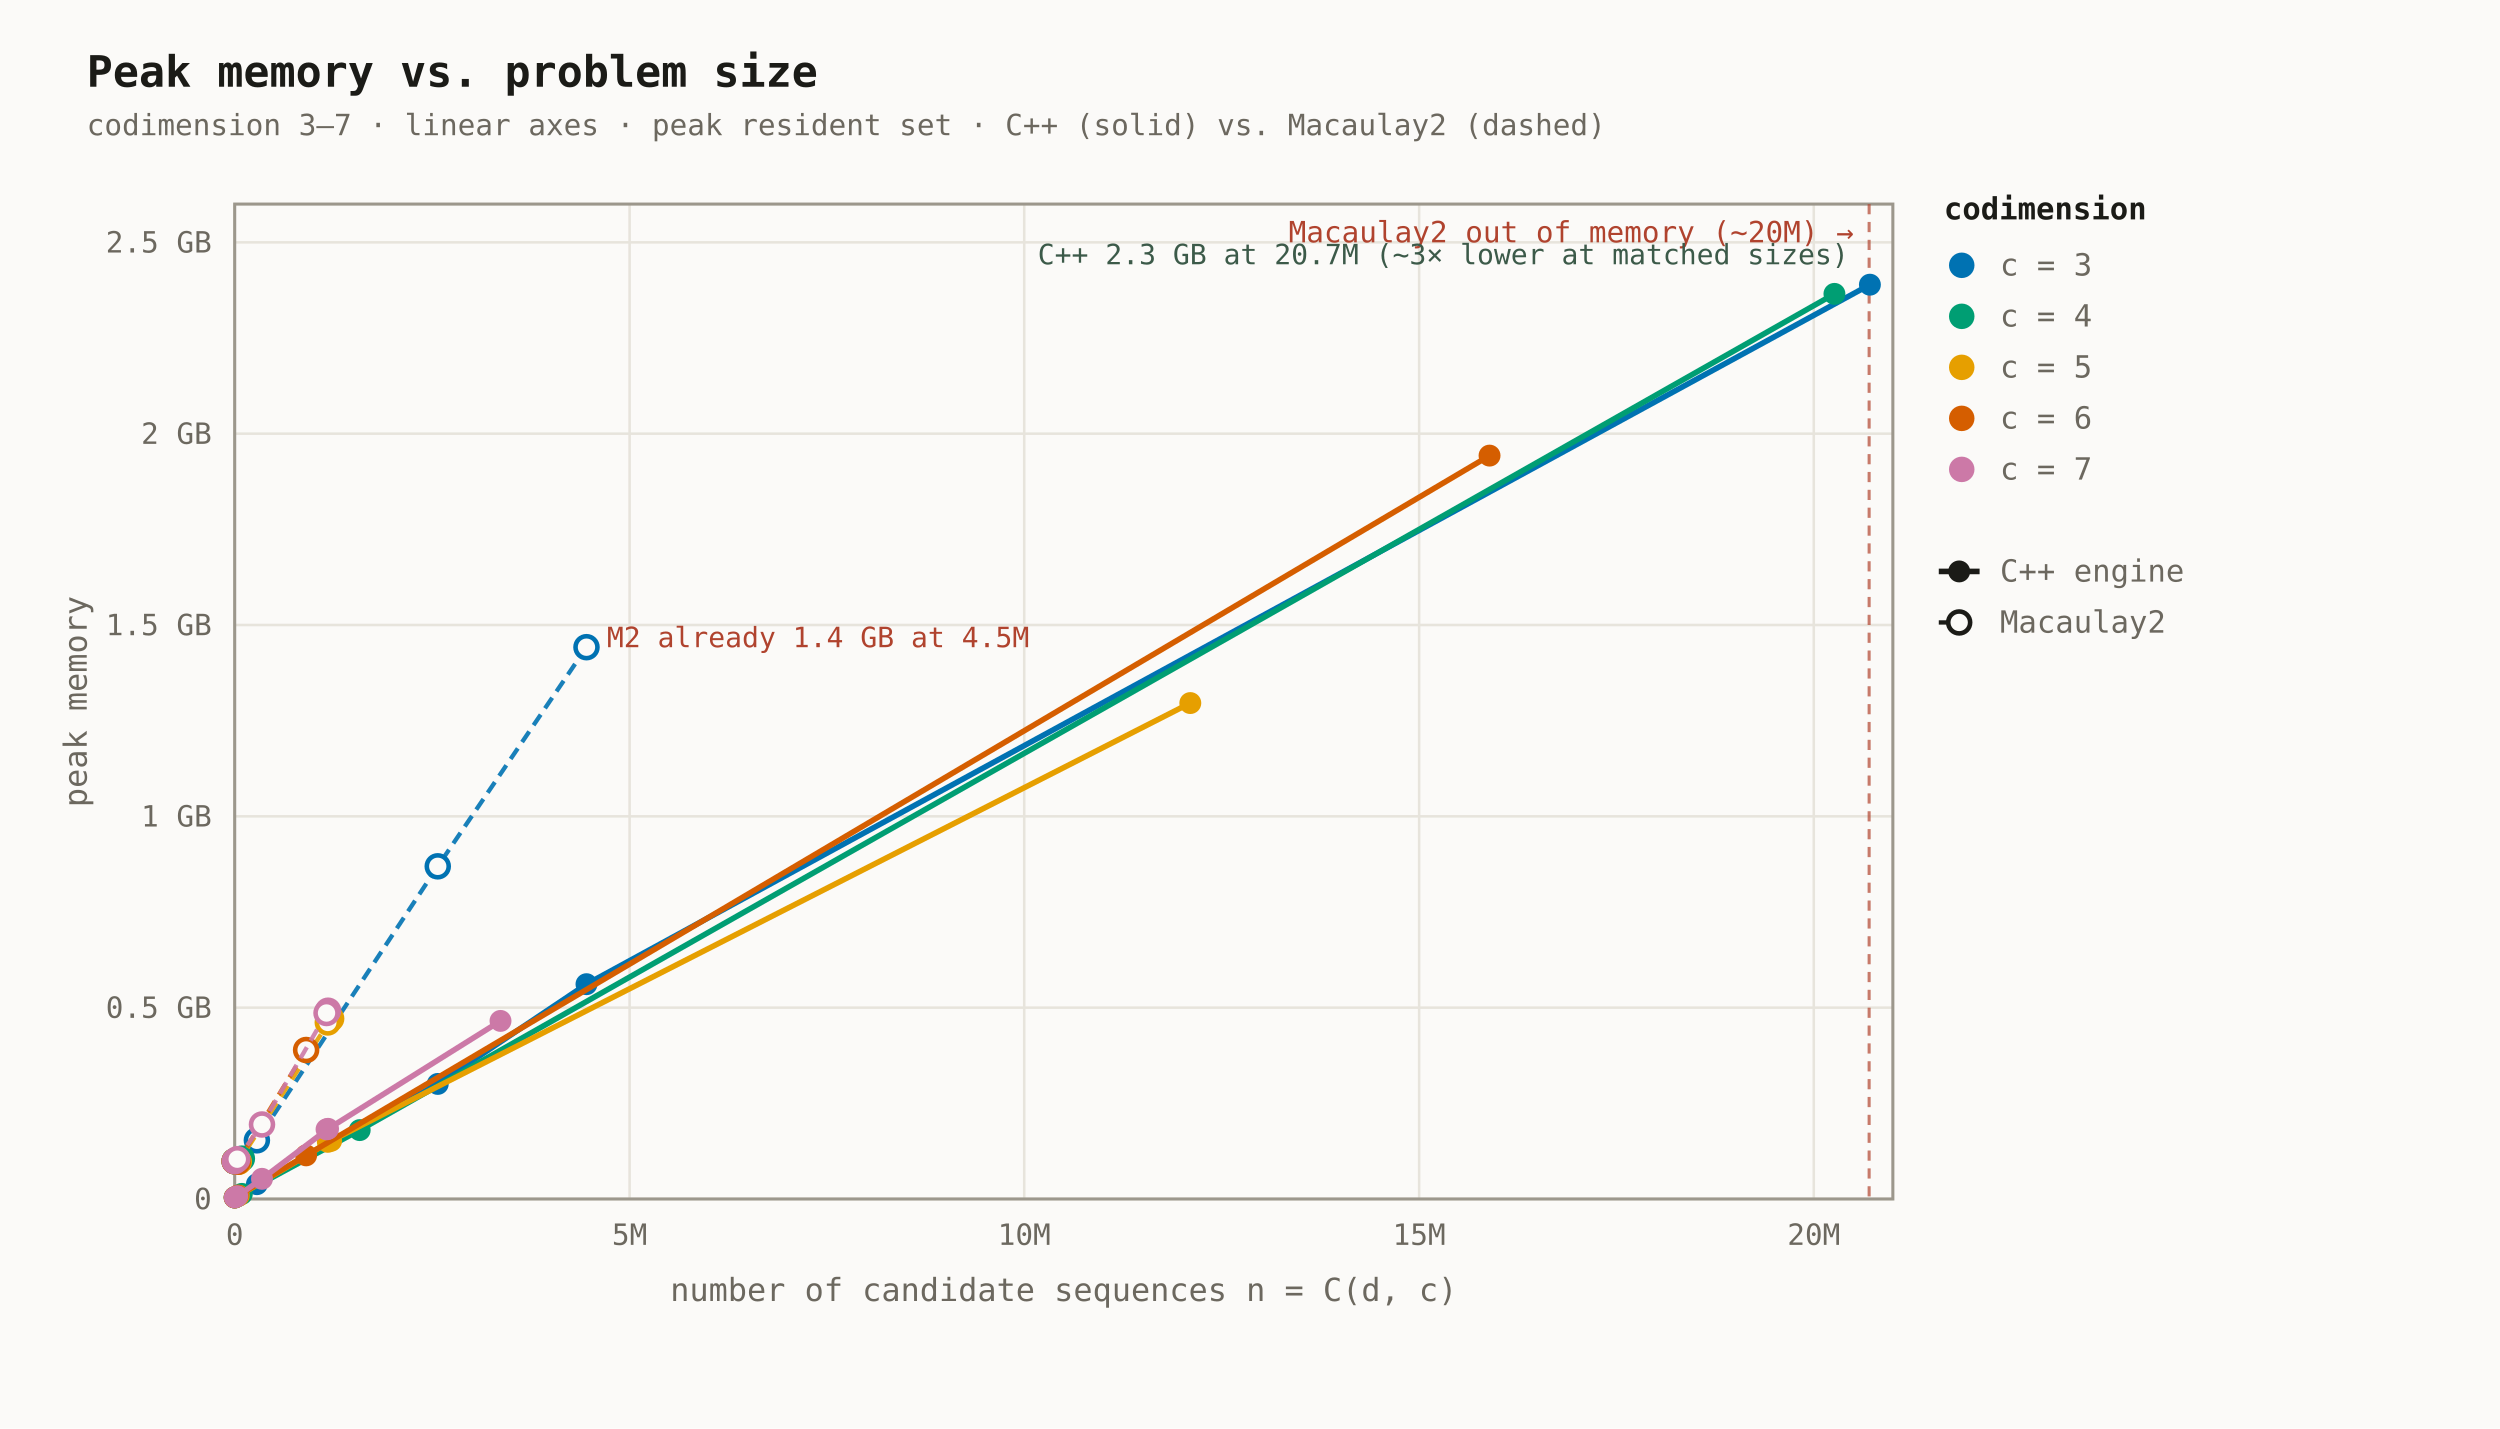
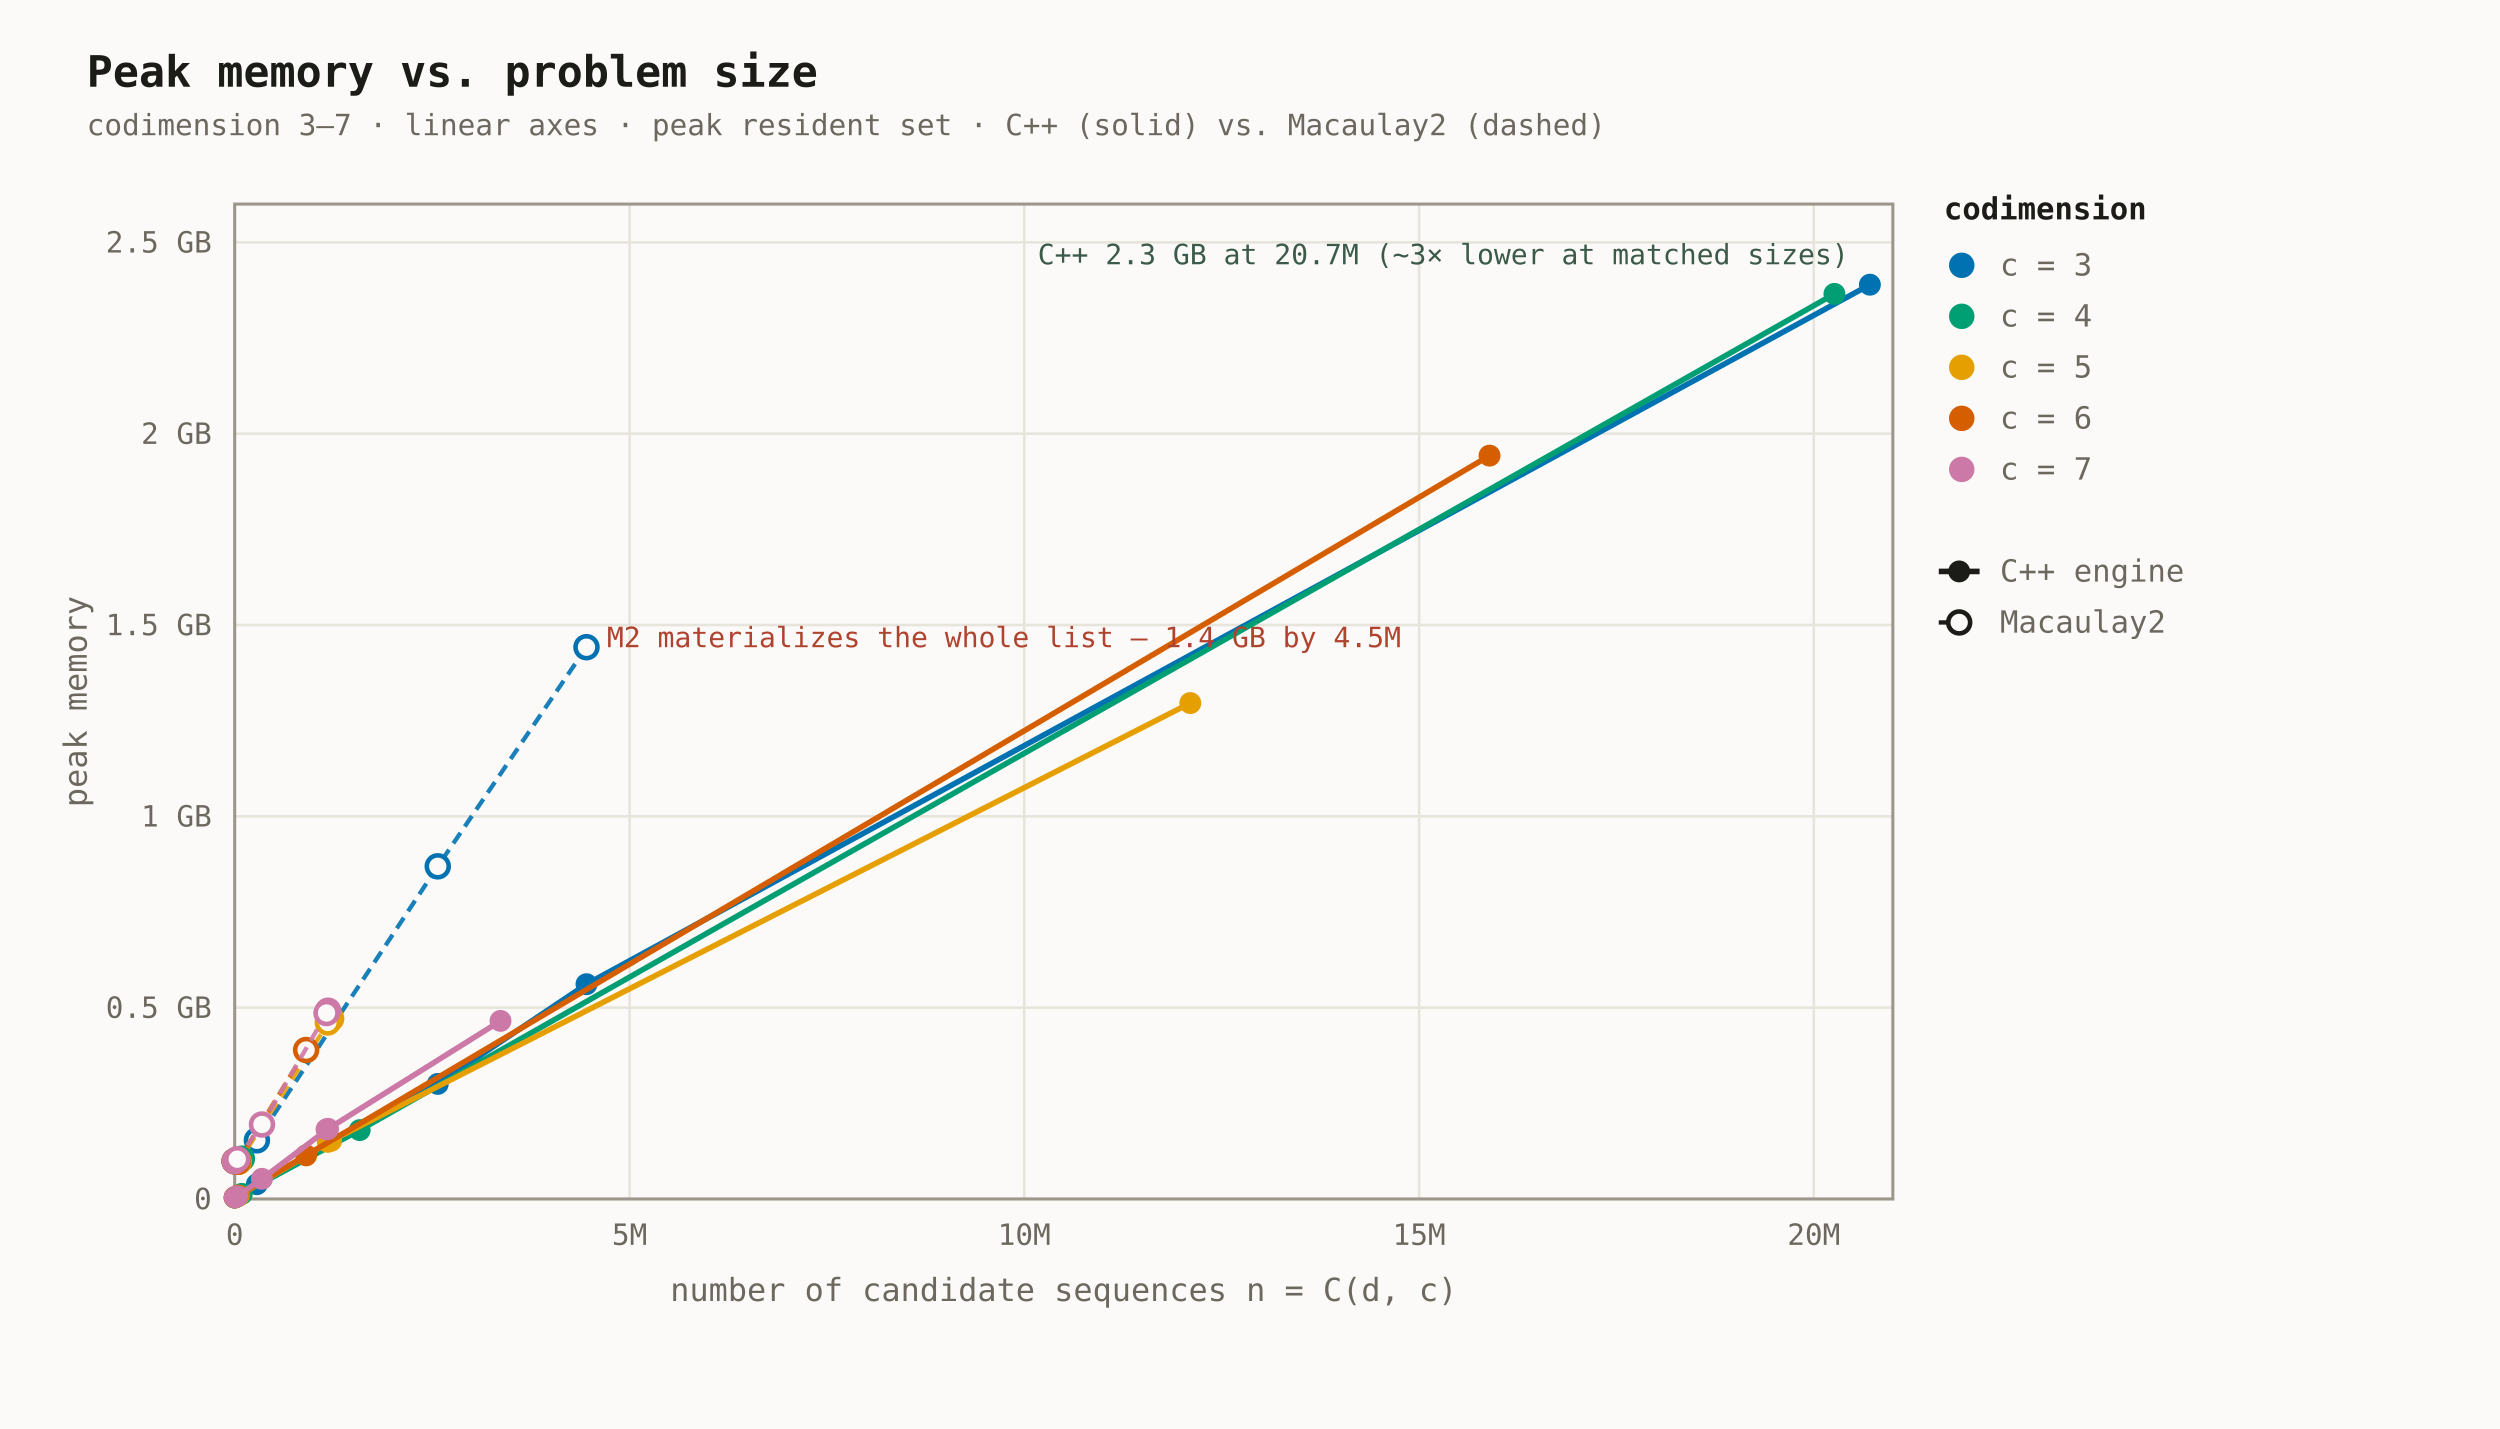
<svg xmlns="http://www.w3.org/2000/svg" viewBox="0 0 980 560" font-family="ui-monospace,Menlo,Consolas,monospace">
  <rect width="980" height="560" fill="#FBFAF8" />
  <text x="34" y="34" fill="#1B1B17" font-size="17" font-weight="700">Peak memory vs. problem size</text>
  <text x="34" y="53" fill="#6C685F" font-size="11.5">codimension 3–7 · linear axes · peak resident set · C++ (solid) vs. Macaulay2 (dashed)</text>
  <line x1="92.0" y1="80" x2="92.0" y2="470" stroke="#E7E4DC" />
  <text x="92.0" y="488" fill="#6C685F" font-size="11.5" text-anchor="middle">0</text>
  <line x1="246.8" y1="80" x2="246.8" y2="470" stroke="#E7E4DC" />
  <text x="246.8" y="488" fill="#6C685F" font-size="11.5" text-anchor="middle">5M</text>
  <line x1="401.5" y1="80" x2="401.5" y2="470" stroke="#E7E4DC" />
  <text x="401.5" y="488" fill="#6C685F" font-size="11.5" text-anchor="middle">10M</text>
  <line x1="556.3" y1="80" x2="556.3" y2="470" stroke="#E7E4DC" />
  <text x="556.3" y="488" fill="#6C685F" font-size="11.5" text-anchor="middle">15M</text>
  <line x1="711.0" y1="80" x2="711.0" y2="470" stroke="#E7E4DC" />
  <text x="711.0" y="488" fill="#6C685F" font-size="11.5" text-anchor="middle">20M</text>
  <line x1="92" y1="470.0" x2="742" y2="470.0" stroke="#E7E4DC" />
  <text x="83" y="474.0" fill="#6C685F" font-size="11.5" text-anchor="end">0</text>
  <line x1="92" y1="395.0" x2="742" y2="395.0" stroke="#E7E4DC" />
  <text x="83" y="399.0" fill="#6C685F" font-size="11.5" text-anchor="end">0.5 GB</text>
  <line x1="92" y1="320.0" x2="742" y2="320.0" stroke="#E7E4DC" />
  <text x="83" y="324.0" fill="#6C685F" font-size="11.5" text-anchor="end">1 GB</text>
  <line x1="92" y1="245.0" x2="742" y2="245.0" stroke="#E7E4DC" />
  <text x="83" y="249.0" fill="#6C685F" font-size="11.5" text-anchor="end">1.5 GB</text>
  <line x1="92" y1="170.0" x2="742" y2="170.0" stroke="#E7E4DC" />
  <text x="83" y="174.0" fill="#6C685F" font-size="11.5" text-anchor="end">2 GB</text>
  <line x1="92" y1="95.0" x2="742" y2="95.0" stroke="#E7E4DC" />
  <text x="83" y="99.0" fill="#6C685F" font-size="11.5" text-anchor="end">2.5 GB</text>
  <text x="417" y="510" fill="#6C685F" font-size="12.5" text-anchor="middle">number of candidate sequences  n = C(d, c)</text>
  <text transform="translate(34,275) rotate(-90)" fill="#6C685F" font-size="12.5" text-anchor="middle">peak memory</text>
  <rect x="92" y="80" width="650" height="390" fill="none" stroke="#9C978C" stroke-width="1.2" />
-   <line x1="732.7" y1="80" x2="732.7" y2="470" stroke="#B0432E" stroke-width="1.2" stroke-dasharray="4 3" opacity="0.7" />
-   <text x="726.7" y="95" fill="#B0432E" font-size="11.5" text-anchor="end">Macaulay2 out of memory (~20M) →</text>
  <polyline points="92.0,455.2 93.1,455.4 100.7,447.0 171.6,339.6 229.9,253.7" fill="none" stroke="#0072B2" stroke-width="1.7" stroke-dasharray="5 3" opacity="0.9" />
  <polyline points="92.0,469.4 93.1,468.9 100.7,464.2 171.6,424.9 229.9,385.8 733.0,111.6" fill="none" stroke="#0072B2" stroke-width="2.2" />
  <circle cx="92.0" cy="455.2" r="4.3" fill="#FBFAF8" stroke="#0072B2" stroke-width="1.8" />
  <circle cx="92.0" cy="469.4" r="4.3" fill="#0072B2" />
  <circle cx="93.1" cy="455.4" r="4.3" fill="#FBFAF8" stroke="#0072B2" stroke-width="1.8" />
  <circle cx="93.1" cy="468.9" r="4.3" fill="#0072B2" />
  <circle cx="100.7" cy="447.0" r="4.3" fill="#FBFAF8" stroke="#0072B2" stroke-width="1.8" />
  <circle cx="100.7" cy="464.2" r="4.3" fill="#0072B2" />
  <circle cx="171.6" cy="339.6" r="4.3" fill="#FBFAF8" stroke="#0072B2" stroke-width="1.8" />
  <circle cx="171.6" cy="424.9" r="4.3" fill="#0072B2" />
  <circle cx="229.9" cy="253.7" r="4.3" fill="#FBFAF8" stroke="#0072B2" stroke-width="1.8" />
  <circle cx="229.9" cy="385.8" r="4.3" fill="#0072B2" />
  <circle cx="733.0" cy="111.6" r="4.3" fill="#0072B2" />
  <polyline points="92.0,455.2 94.8,454.2" fill="none" stroke="#009E73" stroke-width="1.7" stroke-dasharray="5 3" opacity="0.9" />
  <polyline points="92.0,469.4 94.8,468.0 141.0,443.0 719.1,115.2" fill="none" stroke="#009E73" stroke-width="2.2" />
  <circle cx="92.0" cy="455.2" r="4.3" fill="#FBFAF8" stroke="#009E73" stroke-width="1.8" />
  <circle cx="92.0" cy="469.4" r="4.3" fill="#009E73" />
  <circle cx="94.8" cy="454.2" r="4.3" fill="#FBFAF8" stroke="#009E73" stroke-width="1.8" />
  <circle cx="94.8" cy="468.0" r="4.3" fill="#009E73" />
  <circle cx="141.0" cy="443.0" r="4.3" fill="#009E73" />
  <circle cx="719.1" cy="115.2" r="4.3" fill="#009E73" />
  <polyline points="92.0,455.2 93.6,455.4 129.8,399.3" fill="none" stroke="#E69F00" stroke-width="1.7" stroke-dasharray="5 3" opacity="0.9" />
  <polyline points="92.0,469.4 93.6,468.7 129.8,447.2 466.6,275.6" fill="none" stroke="#E69F00" stroke-width="2.2" />
  <circle cx="92.0" cy="455.2" r="4.3" fill="#FBFAF8" stroke="#E69F00" stroke-width="1.8" />
  <circle cx="92.0" cy="469.4" r="4.3" fill="#E69F00" />
  <circle cx="93.6" cy="455.4" r="4.3" fill="#FBFAF8" stroke="#E69F00" stroke-width="1.8" />
  <circle cx="93.6" cy="468.7" r="4.3" fill="#E69F00" />
  <circle cx="129.8" cy="399.3" r="4.3" fill="#FBFAF8" stroke="#E69F00" stroke-width="1.8" />
  <circle cx="129.8" cy="447.2" r="4.3" fill="#E69F00" />
  <circle cx="466.6" cy="275.6" r="4.3" fill="#E69F00" />
  <circle cx="128.5" cy="400.8" r="4.3" fill="#FBFAF8" stroke="#E69F00" stroke-width="1.8" />
  <circle cx="128.5" cy="447.6" r="4.3" fill="#E69F00" />
  <polyline points="92.0,455.2 93.2,455.4 120.0,411.6" fill="none" stroke="#D55E00" stroke-width="1.7" stroke-dasharray="5 3" opacity="0.9" />
  <polyline points="92.0,469.4 93.2,468.7 120.0,452.9 583.9,178.6" fill="none" stroke="#D55E00" stroke-width="2.2" />
  <circle cx="92.0" cy="455.2" r="4.3" fill="#FBFAF8" stroke="#D55E00" stroke-width="1.8" />
  <circle cx="92.0" cy="469.4" r="4.3" fill="#D55E00" />
  <circle cx="93.2" cy="455.4" r="4.3" fill="#FBFAF8" stroke="#D55E00" stroke-width="1.8" />
  <circle cx="93.2" cy="468.7" r="4.3" fill="#D55E00" />
  <circle cx="120.0" cy="411.6" r="4.3" fill="#FBFAF8" stroke="#D55E00" stroke-width="1.8" />
  <circle cx="120.0" cy="452.9" r="4.3" fill="#D55E00" />
  <circle cx="583.9" cy="178.6" r="4.3" fill="#D55E00" />
  <polyline points="92.0,455.2 93.0,454.4 102.7,440.8 128.6,396.2" fill="none" stroke="#CC79A7" stroke-width="1.7" stroke-dasharray="5 3" opacity="0.9" />
  <polyline points="92.0,469.4 93.0,468.9 102.7,462.1 128.6,442.5 196.2,400.2" fill="none" stroke="#CC79A7" stroke-width="2.2" />
  <circle cx="92.0" cy="455.2" r="4.3" fill="#FBFAF8" stroke="#CC79A7" stroke-width="1.8" />
  <circle cx="92.0" cy="469.4" r="4.3" fill="#CC79A7" />
  <circle cx="93.0" cy="454.4" r="4.3" fill="#FBFAF8" stroke="#CC79A7" stroke-width="1.8" />
  <circle cx="93.0" cy="468.9" r="4.3" fill="#CC79A7" />
  <circle cx="102.7" cy="440.8" r="4.3" fill="#FBFAF8" stroke="#CC79A7" stroke-width="1.8" />
  <circle cx="102.7" cy="462.1" r="4.3" fill="#CC79A7" />
  <circle cx="128.6" cy="396.2" r="4.3" fill="#FBFAF8" stroke="#CC79A7" stroke-width="1.8" />
  <circle cx="128.6" cy="442.5" r="4.3" fill="#CC79A7" />
  <circle cx="196.2" cy="400.2" r="4.3" fill="#CC79A7" />
  <circle cx="128.0" cy="397.1" r="4.3" fill="#FBFAF8" stroke="#CC79A7" stroke-width="1.8" />
  <circle cx="128.0" cy="442.7" r="4.3" fill="#CC79A7" />
-   <text x="237.9" y="253.7" fill="#B0432E" font-size="11">M2 already 1.4 GB at 4.5M</text>
+   <text x="237.9" y="253.7" fill="#B0432E" font-size="11">M2 materializes the whole list — 1.4 GB by 4.5M</text>
  <text x="724.7" y="103.6" fill="#3C5A49" font-size="11" text-anchor="end">C++ 2.3 GB at 20.7M (~3× lower at matched sizes)</text>
  <text x="762" y="86" fill="#1B1B17" font-size="12" font-weight="700">codimension</text>
  <circle cx="769" cy="104" r="5" fill="#0072B2" />
  <text x="784" y="108" fill="#6C685F" font-size="12">c = 3</text>
  <circle cx="769" cy="124" r="5" fill="#009E73" />
  <text x="784" y="128" fill="#6C685F" font-size="12">c = 4</text>
  <circle cx="769" cy="144" r="5" fill="#E69F00" />
  <text x="784" y="148" fill="#6C685F" font-size="12">c = 5</text>
  <circle cx="769" cy="164" r="5" fill="#D55E00" />
  <text x="784" y="168" fill="#6C685F" font-size="12">c = 6</text>
  <circle cx="769" cy="184" r="5" fill="#CC79A7" />
  <text x="784" y="188" fill="#6C685F" font-size="12">c = 7</text>
  <line x1="760" y1="224" x2="776" y2="224" stroke="#1B1B17" stroke-width="2.2" />
  <circle cx="768" cy="224" r="4.3" fill="#1B1B17" />
  <text x="784" y="228" fill="#6C685F" font-size="12">C++ engine</text>
  <line x1="760" y1="244" x2="776" y2="244" stroke="#1B1B17" stroke-width="1.7" stroke-dasharray="5 3" />
  <circle cx="768" cy="244" r="4.3" fill="#FBFAF8" stroke="#1B1B17" stroke-width="1.8" />
  <text x="784" y="248" fill="#6C685F" font-size="12">Macaulay2</text>
</svg>
